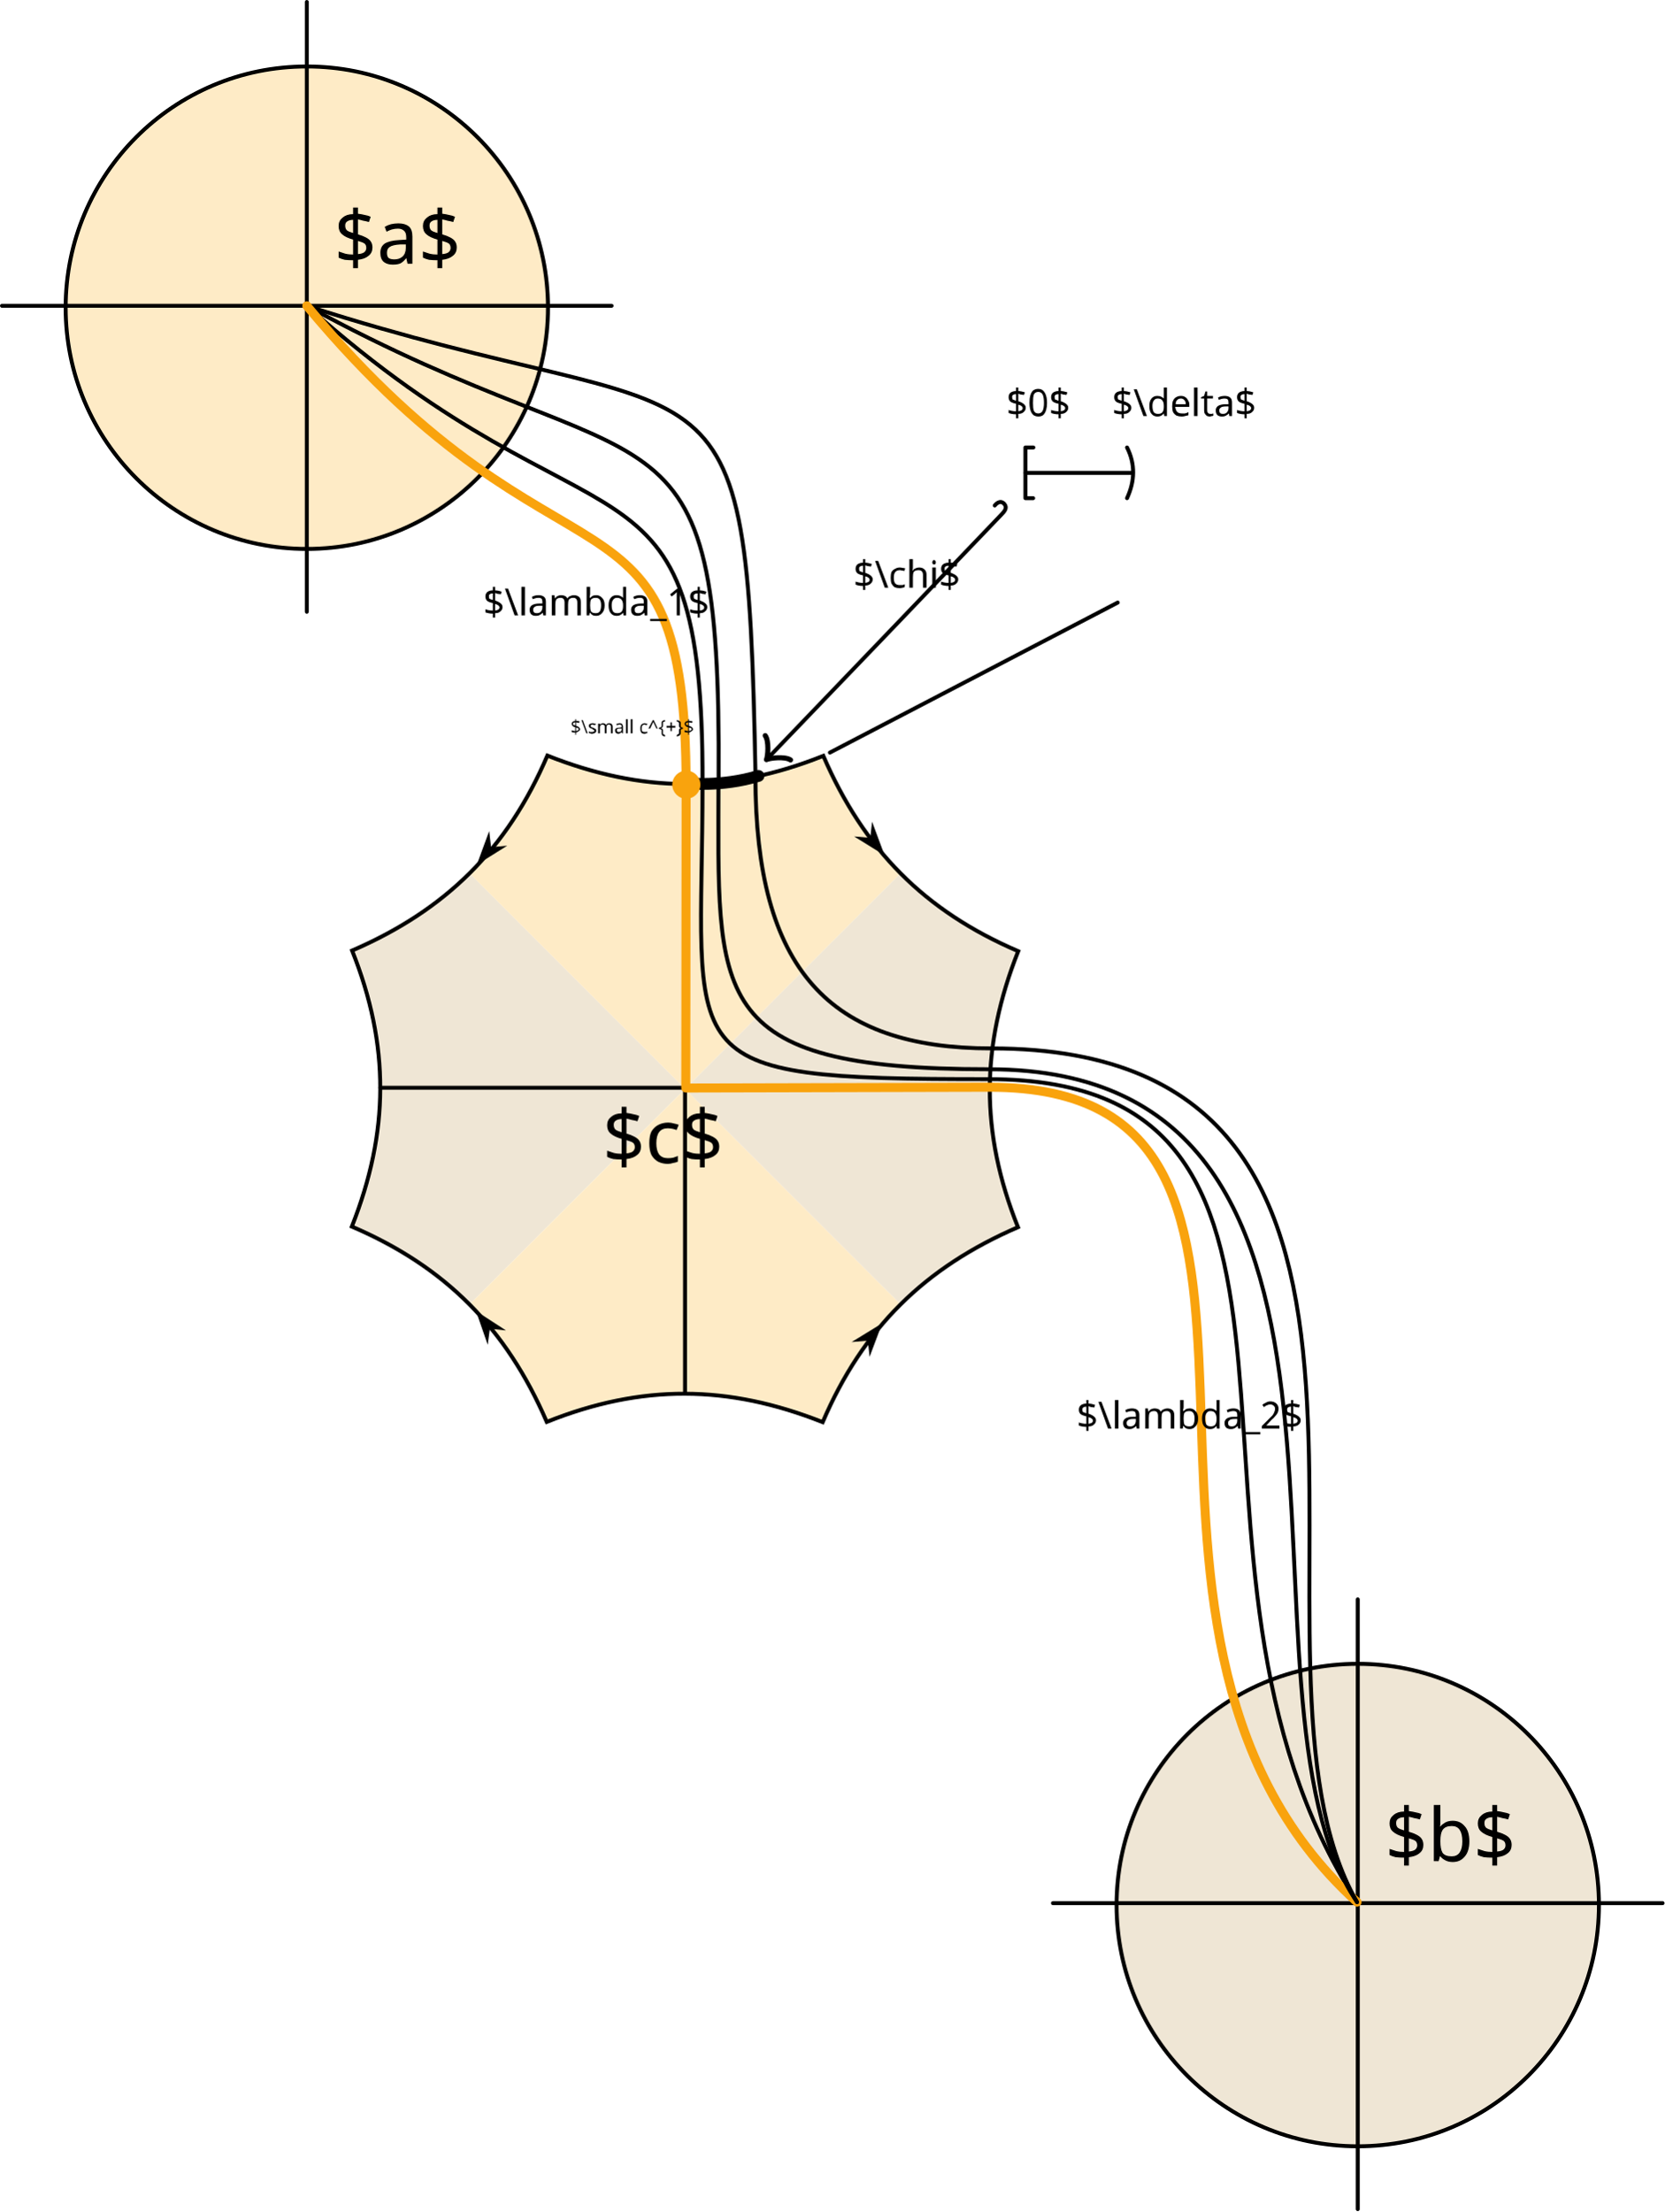
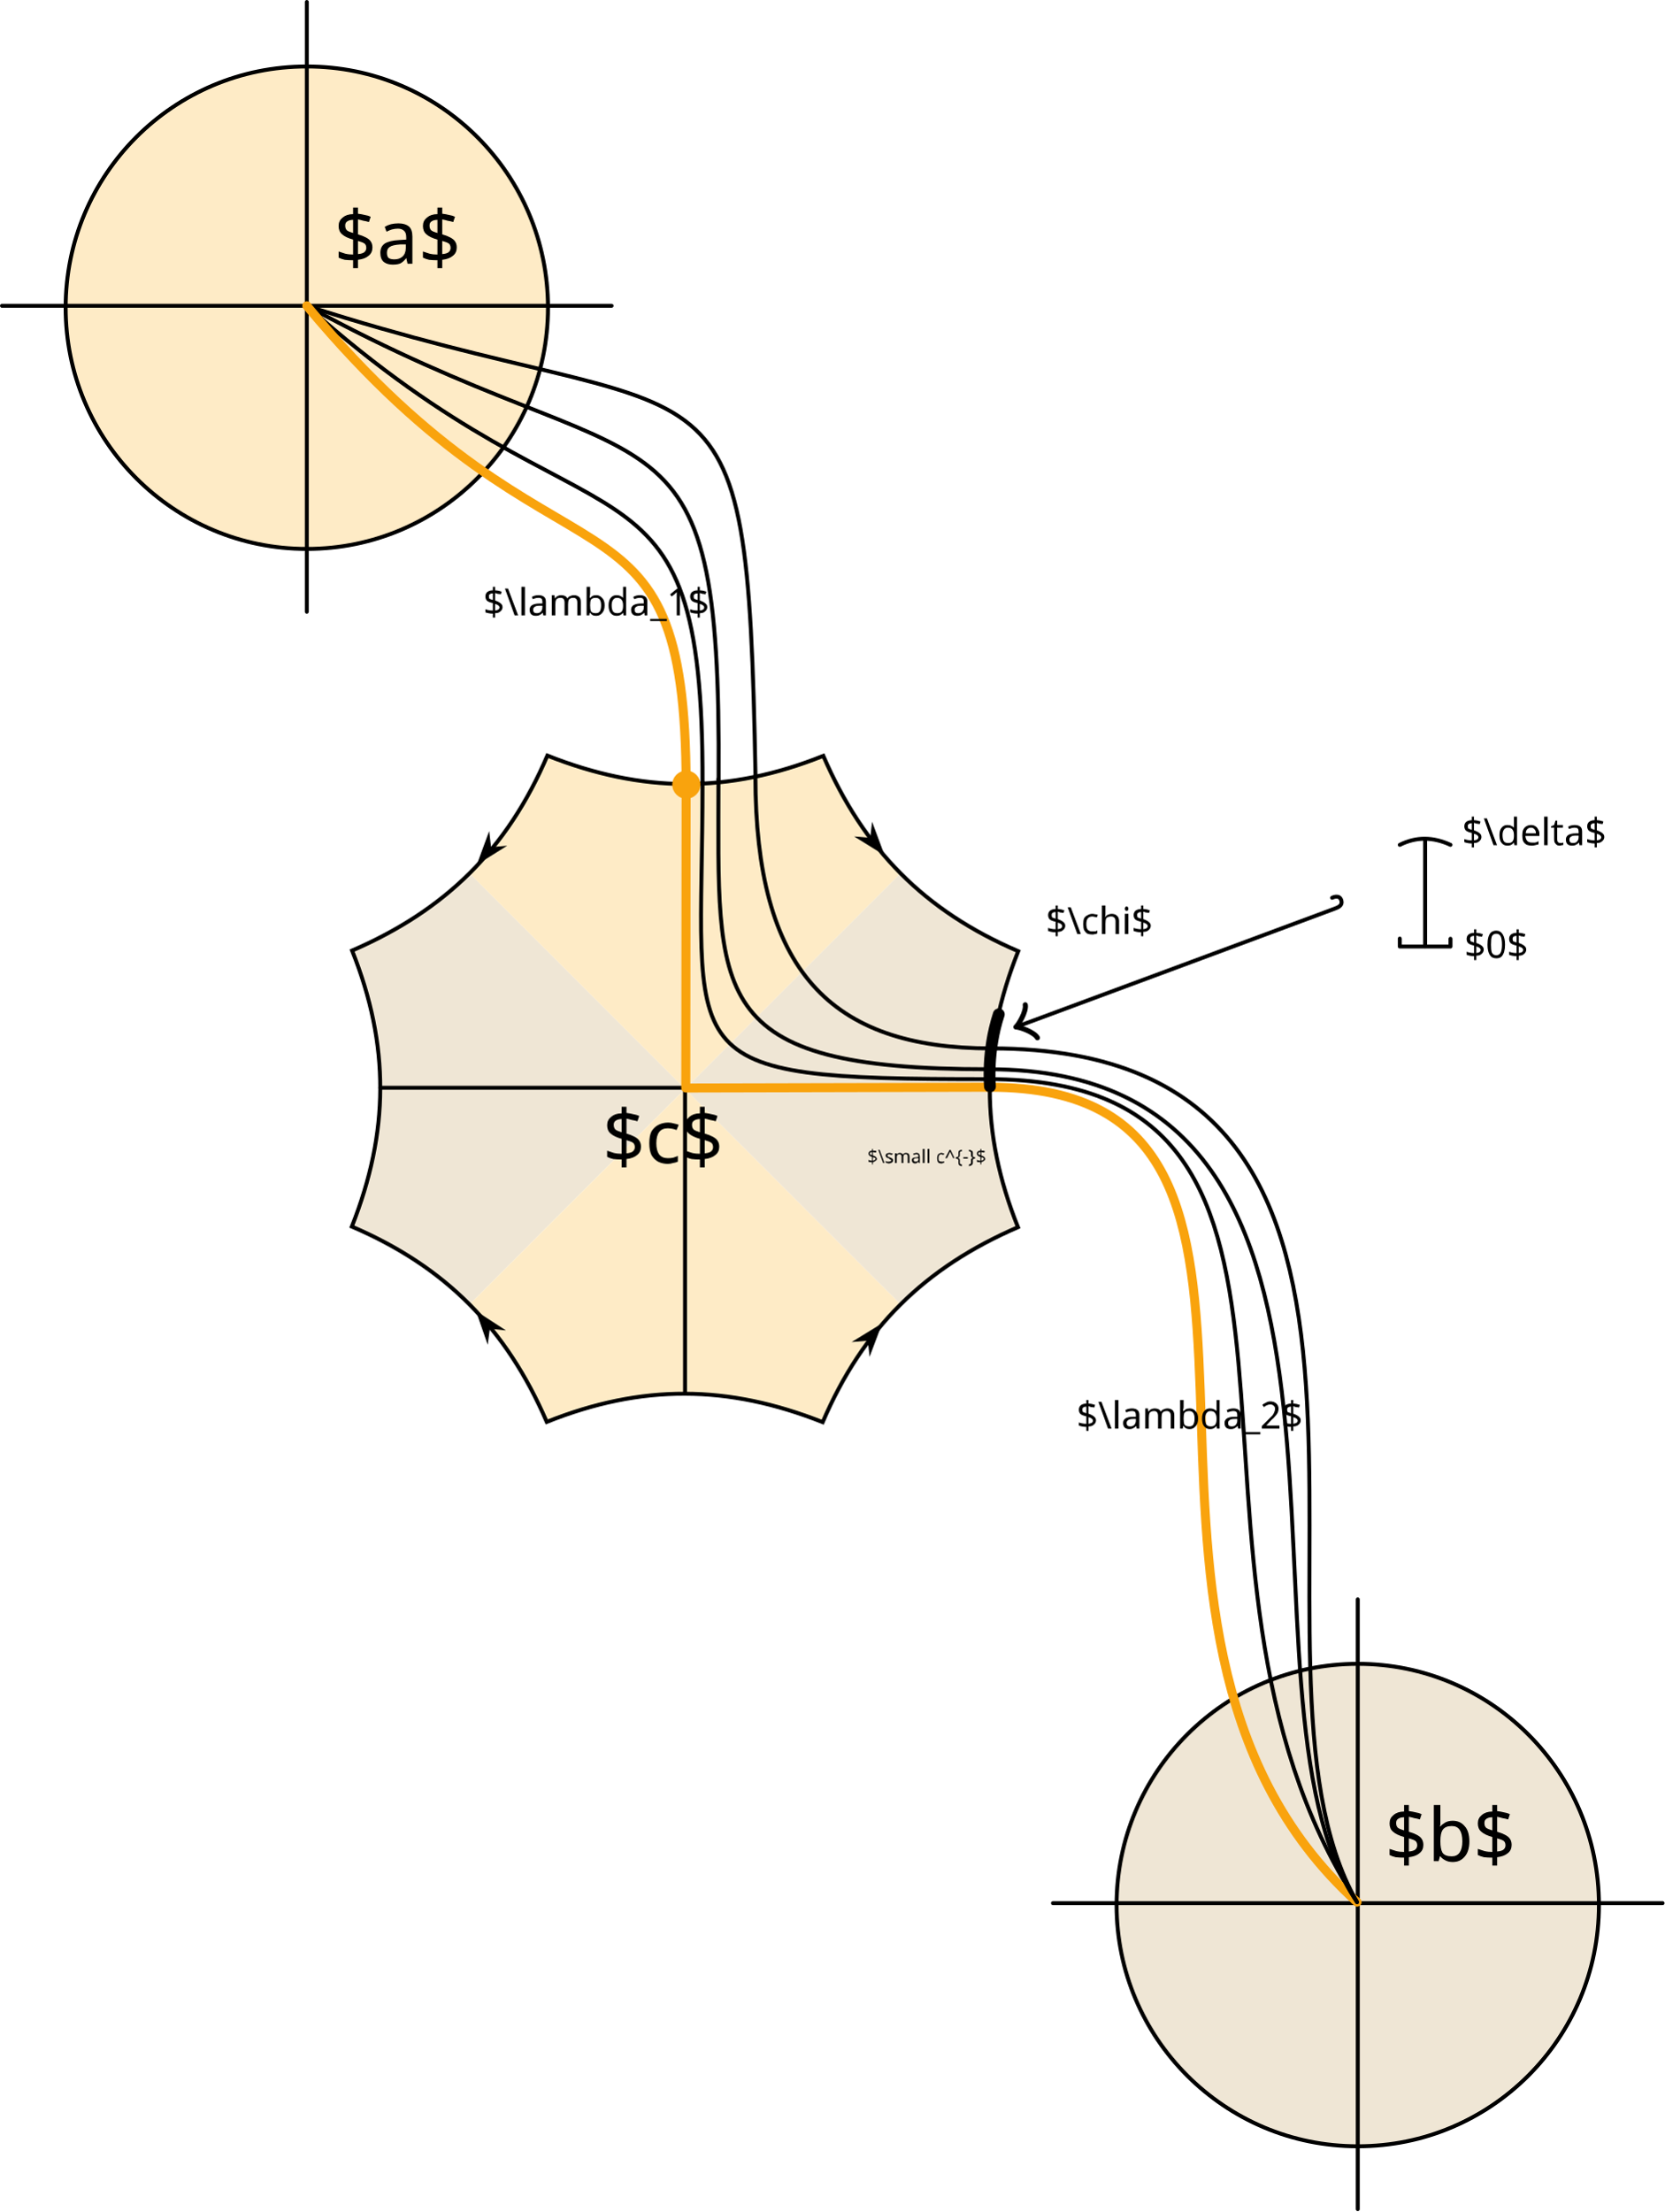
<svg xmlns="http://www.w3.org/2000/svg" width="59.227mm" height="78.654mm" viewBox="0 0 59.227 78.654" version="1.1" id="svg8">
  <defs id="defs2">
    <clipPath clipPathUnits="userSpaceOnUse" id="clipPath1078">
      <path d="m 169.695,243.875 c 2.162,5.001 5.409,8.301 10.435,10.455 -2.008,5.065 -2.045,9.694 -0.014,14.771 -5.001,2.162 -8.301,5.408 -10.455,10.435 -5.065,-2.008 -9.694,-2.045 -14.771,-0.014 -2.162,-5.001 -5.409,-8.301 -10.435,-10.455 2.008,-5.065 2.045,-9.694 0.014,-14.771 5.001,-2.162 8.301,-5.408 10.455,-10.435 5.065,2.008 9.694,2.045 14.771,0.014 z" style="color:#000000;overflow:visible;opacity:1;vector-effect:none;fill:#feebc6;fill-opacity:1;stroke:none;stroke-width:0.14;stroke-linecap:round;stroke-linejoin:miter;stroke-miterlimit:4;stroke-dasharray:none;stroke-dashoffset:0;stroke-opacity:1;marker-start:none;marker-end:none" id="path1080" />
    </clipPath>
    <marker markerWidth="0.911" markerHeight="1.690" style="overflow: visible; stroke: black" refX="0" refY="0" orient="auto-start-reverse" id="marker-arrow-0.5308">
      <g id="g1038" transform="scale(2.153529)">
        <path id="path1036" style="fill:none;stroke:black;stroke-width:0.6;stroke-linecap:round;stroke-linejoin:round;stroke-miterlimit:10;stroke-dasharray:none;stroke-opacity:1" d="M -1.554,2.072 C -1.425,1.295 0,0.13 0.389,0 0,-0.13 -1.425,-1.295 -1.554,-2.072" />
      </g>
    </marker>
  </defs>
  <g id="layer1" transform="translate(26.83701,-188.9773)">
    <circle style="color:#000000;overflow:visible;opacity:1;vector-effect:none;fill:#efe6d5;fill-opacity:1;stroke:#000000;stroke-width:0.14;stroke-linecap:butt;stroke-linejoin:miter;stroke-miterlimit:4;stroke-dasharray:none;stroke-dashoffset:0;stroke-opacity:1;marker-start:none;marker-end:none" id="circle954" cx="21.474" cy="256.745" r="8.581" />
    <g transform="translate(-6.086153,55.66711)" id="g960">
      <path id="path956" d="M 27.56,211.893 V 190.204" style="color:#000000;display:inline;overflow:visible;opacity:1;vector-effect:none;fill:none;fill-opacity:1;stroke:#000000;stroke-width:0.14;stroke-linecap:round;stroke-linejoin:miter;stroke-miterlimit:4;stroke-dasharray:none;stroke-dashoffset:0;stroke-opacity:1;marker-start:none;marker-end:none" />
      <path style="color:#000000;display:inline;overflow:visible;opacity:1;vector-effect:none;fill:none;fill-opacity:1;stroke:#000000;stroke-width:0.14;stroke-linecap:round;stroke-linejoin:miter;stroke-miterlimit:4;stroke-dasharray:none;stroke-dashoffset:0;stroke-opacity:1;marker-start:none;marker-end:none" d="M 16.715,201.01 H 38.405" id="path958" />
    </g>
    <text id="text964" xml:space="preserve" style="font-size:2.646px;font-family:'Iosevka Term';-inkscape-font-specification:'Iosevka Term, Normal';fill:#000000;fill-opacity:1;stroke:none;stroke-width:0.265" y="255.185" x="22.449">
      <tspan id="tspan962" x="22.449" y="255.185" style="stroke-width:0.265">$b$</tspan>
    </text>
    <g transform="translate(-25.42216,26.59607)" id="g2394">
      <g style="display:inline;stroke-width:1.504" id="g2374" clip-path="url(#clipPath1078)" transform="matrix(0.6646781,0,0,0.6646781,-84.91369,27.16982)">
        <path id="path2364" d="M 134.402,289.584 162.29,261.696 134.402,233.808 Z" style="color:#000000;overflow:visible;opacity:1;vector-effect:none;fill:#efe6d5;fill-opacity:1;stroke:none;stroke-width:0.211;stroke-linecap:round;stroke-linejoin:miter;stroke-miterlimit:4;stroke-dasharray:none;stroke-dashoffset:0;stroke-opacity:1;marker-start:none;marker-end:none" />
        <path style="color:#000000;overflow:visible;opacity:1;vector-effect:none;fill:#efe6d5;fill-opacity:1;stroke:none;stroke-width:0.211;stroke-linecap:round;stroke-linejoin:miter;stroke-miterlimit:4;stroke-dasharray:none;stroke-dashoffset:0;stroke-opacity:1;marker-start:none;marker-end:none" d="m 190.178,233.808 -27.888,27.888 27.888,27.888 z" id="path2366" />
        <g transform="translate(42.5151,20.78436)" style="fill:#feebc6;fill-opacity:1;stroke-width:1.504" id="g2372">
          <path id="path2368" d="M 147.665,268.802 119.777,240.914 91.889,268.802 Z" style="color:#000000;overflow:visible;opacity:1;vector-effect:none;fill:#feebc6;fill-opacity:1;stroke:none;stroke-width:0.211;stroke-linecap:round;stroke-linejoin:miter;stroke-miterlimit:4;stroke-dasharray:none;stroke-dashoffset:0;stroke-opacity:1;marker-start:none;marker-end:none" />
          <path style="color:#000000;overflow:visible;opacity:1;vector-effect:none;fill:#feebc6;fill-opacity:1;stroke:none;stroke-width:0.211;stroke-linecap:round;stroke-linejoin:miter;stroke-miterlimit:4;stroke-dasharray:none;stroke-dashoffset:0;stroke-opacity:1;marker-start:none;marker-end:none" d="m 91.889,213.026 27.888,27.888 27.888,-27.888 z" id="path2370" />
        </g>
      </g>
      <path style="color:#000000;display:inline;overflow:visible;opacity:1;vector-effect:none;fill:none;fill-opacity:1;stroke:#000000;stroke-width:0.14;stroke-linecap:round;stroke-linejoin:miter;stroke-miterlimit:4;stroke-dasharray:none;stroke-dashoffset:0;stroke-opacity:1;marker-start:none;marker-end:none" d="M 22.959,211.959 V 190.271" id="path2376" />
      <path id="path2378" d="M 12.114,201.076 H 33.803" style="color:#000000;display:inline;overflow:visible;opacity:1;vector-effect:none;fill:none;fill-opacity:1;stroke:#000000;stroke-width:0.14;stroke-linecap:round;stroke-linejoin:miter;stroke-miterlimit:4;stroke-dasharray:none;stroke-dashoffset:0;stroke-opacity:1;marker-start:none;marker-end:none" />
      <path style="color:#000000;display:inline;overflow:visible;opacity:1;vector-effect:none;fill:#000000;fill-opacity:1;stroke:none;stroke-width:0.14;stroke-linecap:round;stroke-linejoin:miter;stroke-miterlimit:4;stroke-dasharray:none;stroke-dashoffset:0;stroke-opacity:1;marker-start:none;marker-end:none" d="m 29.615,191.611 0.445,1.196 -1.085,-0.672 0.576,0.05 z" id="path2380" />
      <path id="path2382" d="m 28.887,210.121 1.088,-0.668 -0.449,1.195 -0.062,-0.575 z" style="color:#000000;display:inline;overflow:visible;opacity:1;vector-effect:none;fill:#000000;fill-opacity:1;stroke:none;stroke-width:0.14;stroke-linecap:round;stroke-linejoin:miter;stroke-miterlimit:4;stroke-dasharray:none;stroke-dashoffset:0;stroke-opacity:1;marker-start:none;marker-end:none" />
      <path style="color:#000000;display:inline;overflow:visible;opacity:1;vector-effect:none;fill:#000000;fill-opacity:1;stroke:none;stroke-width:0.14;stroke-linecap:round;stroke-linejoin:miter;stroke-miterlimit:4;stroke-dasharray:none;stroke-dashoffset:0;stroke-opacity:1;marker-start:none;marker-end:none" d="m 15.938,210.218 -0.419,-1.203 1.069,0.693 -0.574,-0.062 z" id="path2384" />
      <path id="path2386" d="m 16.632,192.465 -1.082,0.676 0.44,-1.198 0.067,0.574 z" style="color:#000000;display:inline;overflow:visible;opacity:1;vector-effect:none;fill:#000000;fill-opacity:1;stroke:none;stroke-width:0.14;stroke-linecap:round;stroke-linejoin:miter;stroke-miterlimit:4;stroke-dasharray:none;stroke-dashoffset:0;stroke-opacity:1;marker-start:none;marker-end:none" />
      <path d="m 27.879,189.268 c 1.437,3.324 3.595,5.517 6.936,6.949 -1.335,3.366 -1.359,6.443 -0.009,9.818 -3.324,1.437 -5.518,3.595 -6.949,6.936 -3.367,-1.334 -6.443,-1.359 -9.818,-0.009 -1.437,-3.324 -3.595,-5.517 -6.936,-6.949 1.334,-3.366 1.359,-6.443 0.009,-9.818 3.324,-1.437 5.518,-3.595 6.949,-6.936 3.367,1.334 6.443,1.359 9.818,0.009 z" style="color:#000000;overflow:visible;opacity:1;vector-effect:none;fill:none;fill-opacity:1;stroke:#000000;stroke-width:0.14;stroke-linecap:round;stroke-linejoin:miter;stroke-miterlimit:4;stroke-dasharray:none;stroke-dashoffset:0;stroke-opacity:1;marker-start:none;marker-end:none" id="path2388" />
    </g>
-     <path style="color:#000000;overflow:visible;opacity:1;vector-effect:none;fill:none;fill-opacity:1;stroke:#000000;stroke-width:0.421;stroke-linecap:round;stroke-linejoin:round;stroke-miterlimit:4;stroke-dasharray:none;stroke-dashoffset:0;stroke-opacity:1;marker-start:none;marker-end:none" d="m -2.419,216.837 c 0,0 1.235,0.147 2.569,-0.259" id="path1016" />
    <circle r="8.581" cy="199.922" cx="-15.921" id="circle2396" style="color:#000000;overflow:visible;opacity:1;vector-effect:none;fill:#feebc6;fill-opacity:1;stroke:#000000;stroke-width:0.14;stroke-linecap:butt;stroke-linejoin:miter;stroke-miterlimit:4;stroke-dasharray:none;stroke-dashoffset:0;stroke-opacity:1;marker-start:none;marker-end:none" />
    <g id="g2402" transform="translate(-43.48118,-1.155645)">
      <path style="color:#000000;display:inline;overflow:visible;opacity:1;vector-effect:none;fill:none;fill-opacity:1;stroke:#000000;stroke-width:0.14;stroke-linecap:round;stroke-linejoin:miter;stroke-miterlimit:4;stroke-dasharray:none;stroke-dashoffset:0;stroke-opacity:1;marker-start:none;marker-end:none" d="M 27.56,211.893 V 190.204" id="path2398" />
      <path id="path2400" d="M 16.715,201.01 H 38.405" style="color:#000000;display:inline;overflow:visible;opacity:1;vector-effect:none;fill:none;fill-opacity:1;stroke:#000000;stroke-width:0.14;stroke-linecap:round;stroke-linejoin:miter;stroke-miterlimit:4;stroke-dasharray:none;stroke-dashoffset:0;stroke-opacity:1;marker-start:none;marker-end:none" />
    </g>
    <text x="-14.946" y="198.362" style="font-size:2.646px;font-family:'Iosevka Term';-inkscape-font-specification:'Iosevka Term, Normal';fill:#000000;fill-opacity:1;stroke:none;stroke-width:0.265" xml:space="preserve" id="text2406">
      <tspan style="stroke-width:0.265" y="198.362" x="-14.946" id="tspan2404">$a$</tspan>
    </text>
    <g id="g2434" transform="translate(-48.47019,-1.155645)">
      <g id="g2588" transform="translate(-0.03325973)">
        <path id="path2582" style="color:#000000;overflow:visible;opacity:1;vector-effect:none;fill:none;fill-opacity:1;stroke:#000000;stroke-width:0.14;stroke-linecap:butt;stroke-linejoin:miter;stroke-miterlimit:4;stroke-dasharray:none;stroke-dashoffset:0;stroke-opacity:1;marker-start:none;marker-end:none" d="m 32.582,201.01 c 10.432,9.338 14.113,4.324 14.081,17.002" />
        <path id="path2584" style="color:#000000;overflow:visible;opacity:1;vector-effect:none;fill:none;fill-opacity:1;stroke:#000000;stroke-width:0.14;stroke-linecap:butt;stroke-linejoin:miter;stroke-miterlimit:4;stroke-dasharray:none;stroke-dashoffset:0;stroke-opacity:1;marker-start:none;marker-end:none" d="m 32.582,201.01 c 12.388,6.781 14.745,2.503 14.653,16.884" />
        <path id="path2586" style="color:#000000;overflow:visible;opacity:1;vector-effect:none;fill:none;fill-opacity:1;stroke:#000000;stroke-width:0.14;stroke-linecap:butt;stroke-linejoin:miter;stroke-miterlimit:4;stroke-dasharray:none;stroke-dashoffset:0;stroke-opacity:1;marker-start:none;marker-end:none" d="m 32.582,201.01 c 14.862,4.793 15.664,0.502 15.966,16.747" />
        <path style="color:#000000;overflow:visible;opacity:1;vector-effect:none;fill:none;fill-opacity:1;stroke:#000000;stroke-width:0.14;stroke-linecap:round;stroke-linejoin:miter;stroke-miterlimit:4;stroke-dasharray:none;stroke-dashoffset:0;stroke-opacity:1;marker-start:none;marker-end:none" d="m 46.663,217.949 c 0,10.042 -1.402,10.572 10.169,10.572 14.107,0 5.256,17.155 13.122,29.275" id="path2618" />
      </g>
      <path d="m 32.549,201.01 c 9.16,11.002 13.488,5.487 13.497,17.079 l -0.012,10.747 10.82,-0.028 c 13.439,0 2.164,19.126 13.066,28.987" style="color:#000000;overflow:visible;opacity:1;vector-effect:none;fill:none;fill-opacity:1;stroke:#f9a30d;stroke-width:0.321;stroke-linecap:round;stroke-linejoin:round;stroke-miterlimit:4;stroke-dasharray:none;stroke-dashoffset:0;stroke-opacity:1;marker-start:none;marker-end:none" id="path2432" />
      <path style="color:#000000;overflow:visible;opacity:1;vector-effect:none;fill:none;fill-opacity:1;stroke:#000000;stroke-width:0.14;stroke-linecap:round;stroke-linejoin:miter;stroke-miterlimit:4;stroke-dasharray:none;stroke-dashoffset:0;stroke-opacity:1;marker-start:none;marker-end:none" d="m 48.511,217.748 c 0,6.874 2.628,9.679 8.398,9.679 17.441,0 8.066,21.803 13.012,30.369" id="path2606" />
      <path style="color:#000000;overflow:visible;opacity:1;vector-effect:none;fill:none;fill-opacity:1;stroke:#000000;stroke-width:0.14;stroke-linecap:round;stroke-linejoin:miter;stroke-miterlimit:4;stroke-dasharray:none;stroke-dashoffset:0;stroke-opacity:1;marker-start:none;marker-end:none" d="m 47.197,217.844 c 0,7.724 -0.506,10.325 9.625,10.325 15.541,0 8.055,22.236 13.098,29.628" id="path2616" />
    </g>
    <text x="-5.392" y="230.347" style="font-size:2.646px;font-family:'Iosevka Term';-inkscape-font-specification:'Iosevka Term, Normal';fill:#000000;fill-opacity:1;stroke:none;stroke-width:0.265" xml:space="preserve" id="text2392">
      <tspan style="stroke-width:0.265" y="230.347" x="-5.392" id="tspan2390">$c$</tspan>
    </text>
-     <path style="color:#000000;overflow:visible;opacity:1;vector-effect:none;fill:none;fill-opacity:1;stroke:#000000;stroke-width:0.14;stroke-linecap:round;stroke-linejoin:round;stroke-miterlimit:4;stroke-dasharray:none;stroke-dashoffset:0;stroke-opacity:1;marker-start:none;marker-end:none" d="M 2.692,215.747 12.933,210.411" id="path972" />
    <circle id="path982" style="fill:#f9a30d;fill-opacity:1;stroke:none;stroke-width:1" cx="-2.417" cy="216.889" r="0.5" />
-     <text id="text986" xml:space="preserve" style="font-size:0.661px;font-family:'Iosevka Term';-inkscape-font-specification:'Iosevka Term, Normal';fill:#000000;fill-opacity:1;stroke:none;stroke-width:0.265" x="-6.542" y="215.064">
-       <tspan id="tspan984" x="-6.542" y="215.064" style="stroke-width:0.265">$\small c^{+}$</tspan>
+     <text id="text986" xml:space="preserve" style="font-size:0.661px;font-family:'Iosevka Term';-inkscape-font-specification:'Iosevka Term, Normal';fill:#000000;fill-opacity:1;stroke:none;stroke-width:0.265" x="4.018" y="230.347">
+       <tspan id="tspan984" x="4.018" y="230.347" style="stroke-width:0.265">$\small c^{-}$</tspan>
    </text>
    <text id="text1000" xml:space="preserve" style="font-size:1.323px;font-family:'Iosevka Term';-inkscape-font-specification:'Iosevka Term, Normal';fill:#000000;fill-opacity:1;stroke:none;stroke-width:0.265" x="-9.646" y="210.868">
      <tspan id="tspan998" x="-9.646" y="210.868" style="stroke-width:0.265">$\lambda_1$</tspan>
    </text>
    <text y="239.796" x="11.474" style="font-size:1.323px;font-family:'Iosevka Term';-inkscape-font-specification:'Iosevka Term, Normal';fill:#000000;fill-opacity:1;stroke:none;stroke-width:0.265" xml:space="preserve" id="text1014">
      <tspan style="stroke-width:0.265" y="239.796" x="11.474" id="tspan1012">$\lambda_2$</tspan>
    </text>
-     <path style="color:#000000;overflow:visible;opacity:1;vector-effect:none;fill:none;fill-opacity:1;stroke:#000000;stroke-width:0.14;stroke-linecap:round;stroke-linejoin:round;stroke-miterlimit:4;stroke-dasharray:none;stroke-dashoffset:0;stroke-opacity:1;marker-start:none;marker-end:url(#marker-arrow-0.5308)" d="m 8.558,206.958 c 0,0 0.179,-0.244 0.344,-0.049 0.116,0.137 -0.009,0.269 -0.098,0.362 -1.475,1.54 -5.817,6.075 -8.289,8.643" id="path1034" />
-     <path style="color:#000000;overflow:visible;opacity:1;vector-effect:none;fill:none;fill-opacity:1;stroke:#000000;stroke-width:0.14;stroke-linecap:round;stroke-linejoin:round;stroke-miterlimit:4;stroke-dasharray:none;stroke-dashoffset:0;stroke-opacity:1;marker-start:none;marker-end:none" d="m 9.924,206.698 h -0.275 v -1.803 h 0.282" id="path1060" />
-     <path style="color:#000000;overflow:visible;opacity:1;vector-effect:none;fill:none;fill-opacity:1;stroke:#000000;stroke-width:0.14;stroke-linecap:round;stroke-linejoin:round;stroke-miterlimit:4;stroke-dasharray:none;stroke-dashoffset:0;stroke-opacity:1;marker-start:none;marker-end:none" d="M 9.656,205.797 H 13.417" id="path1072" />
-     <path id="path1074" d="m 13.265,206.698 c 0.281,-0.611 0.297,-1.212 0,-1.803" style="color:#000000;overflow:visible;opacity:1;vector-effect:none;fill:none;fill-opacity:1;stroke:#000000;stroke-width:0.14;stroke-linecap:round;stroke-linejoin:round;stroke-miterlimit:4;stroke-dasharray:none;stroke-dashoffset:0;stroke-opacity:1;marker-start:none;marker-end:none" />
-     <text id="text1078" xml:space="preserve" style="font-size:1.323px;font-family:'Iosevka Term';-inkscape-font-specification:'Iosevka Term, Normal';fill:#000000;fill-opacity:1;stroke:none;stroke-width:0.265" x="8.973" y="203.776">
-       <tspan id="tspan1076" x="8.973" y="203.776" style="stroke-width:0.265">$0$</tspan>
+     <path style="color:#000000;overflow:visible;opacity:1;vector-effect:none;fill:none;fill-opacity:1;stroke:#000000;stroke-width:0.14;stroke-linecap:round;stroke-linejoin:round;stroke-miterlimit:4;stroke-dasharray:none;stroke-dashoffset:0;stroke-opacity:1;marker-start:none;marker-end:url(#marker-arrow-0.5308)" d="m 20.562,220.913 c 0,0 0.267,-0.142 0.331,0.106 0.045,0.174 -0.125,0.238 -0.246,0.283 -1.999,0.744 -7.883,2.932 -11.227,4.167" id="path1034" />
+     <path style="color:#000000;overflow:visible;opacity:1;vector-effect:none;fill:none;fill-opacity:1;stroke:#000000;stroke-width:0.14;stroke-linecap:round;stroke-linejoin:round;stroke-miterlimit:4;stroke-dasharray:none;stroke-dashoffset:0;stroke-opacity:1;marker-start:none;marker-end:none" d="m 24.773,222.372 v 0.275 h -1.803 v -0.282" id="path1060" />
+     <path style="color:#000000;overflow:visible;opacity:1;vector-effect:none;fill:none;fill-opacity:1;stroke:#000000;stroke-width:0.14;stroke-linecap:round;stroke-linejoin:round;stroke-miterlimit:4;stroke-dasharray:none;stroke-dashoffset:0;stroke-opacity:1;marker-start:none;marker-end:none" d="m 23.871,222.639 v -3.761" id="path1072" />
+     <path id="path1074" d="m 24.773,219.03 c -0.611,-0.281 -1.212,-0.297 -1.803,0" style="color:#000000;overflow:visible;opacity:1;vector-effect:none;fill:none;fill-opacity:1;stroke:#000000;stroke-width:0.14;stroke-linecap:round;stroke-linejoin:round;stroke-miterlimit:4;stroke-dasharray:none;stroke-dashoffset:0;stroke-opacity:1;marker-start:none;marker-end:none" />
+     <text id="text1078" xml:space="preserve" style="font-size:1.323px;font-family:'Iosevka Term';-inkscape-font-specification:'Iosevka Term, Normal';fill:#000000;fill-opacity:1;stroke:none;stroke-width:0.265" x="25.27" y="223.05">
+       <tspan id="tspan1076" x="25.27" y="223.05" style="stroke-width:0.265">$0$</tspan>
    </text>
-     <text y="203.776" x="12.731" style="font-size:1.323px;font-family:'Iosevka Term';-inkscape-font-specification:'Iosevka Term, Normal';fill:#000000;fill-opacity:1;stroke:none;stroke-width:0.265" xml:space="preserve" id="text1092">
-       <tspan style="stroke-width:0.265" y="203.776" x="12.731" id="tspan1090">$\delta$</tspan>
+     <text y="219.042" x="25.187" style="font-size:1.323px;font-family:'Iosevka Term';-inkscape-font-specification:'Iosevka Term, Normal';fill:#000000;fill-opacity:1;stroke:none;stroke-width:0.265" xml:space="preserve" id="text1092">
+       <tspan style="stroke-width:0.265" y="219.042" x="25.187" id="tspan1090">$\delta$</tspan>
    </text>
-     <text id="text888" xml:space="preserve" style="font-size:1.323px;font-family:'Iosevka Term';-inkscape-font-specification:'Iosevka Term, Normal';fill:#000000;fill-opacity:1;stroke:none;stroke-width:0.265" x="3.528" y="209.883">
-       <tspan id="tspan886" x="3.528" y="209.883" style="stroke-width:0.265">$\chi$</tspan>
+     <text id="text888" xml:space="preserve" style="font-size:1.323px;font-family:'Iosevka Term';-inkscape-font-specification:'Iosevka Term, Normal';text-align:end;text-anchor:end;fill:#000000;fill-opacity:1;stroke:none;stroke-width:0.265" x="15.899" y="222.202">
+       <tspan id="tspan886" x="15.899" y="222.202" style="text-align:end;text-anchor:end;stroke-width:0.265">$\chi$</tspan>
    </text>
+     <path style="color:#000000;overflow:visible;opacity:1;vector-effect:none;fill:none;fill-opacity:1;stroke:#000000;stroke-width:0.421;stroke-linecap:round;stroke-linejoin:round;stroke-miterlimit:4;stroke-dasharray:none;stroke-dashoffset:0;stroke-opacity:1;marker-start:none;marker-end:none" d="m 8.387,227.623 c 0,0 -0.12,-1.238 0.314,-2.563" id="path1016" />
  </g>
</svg>
